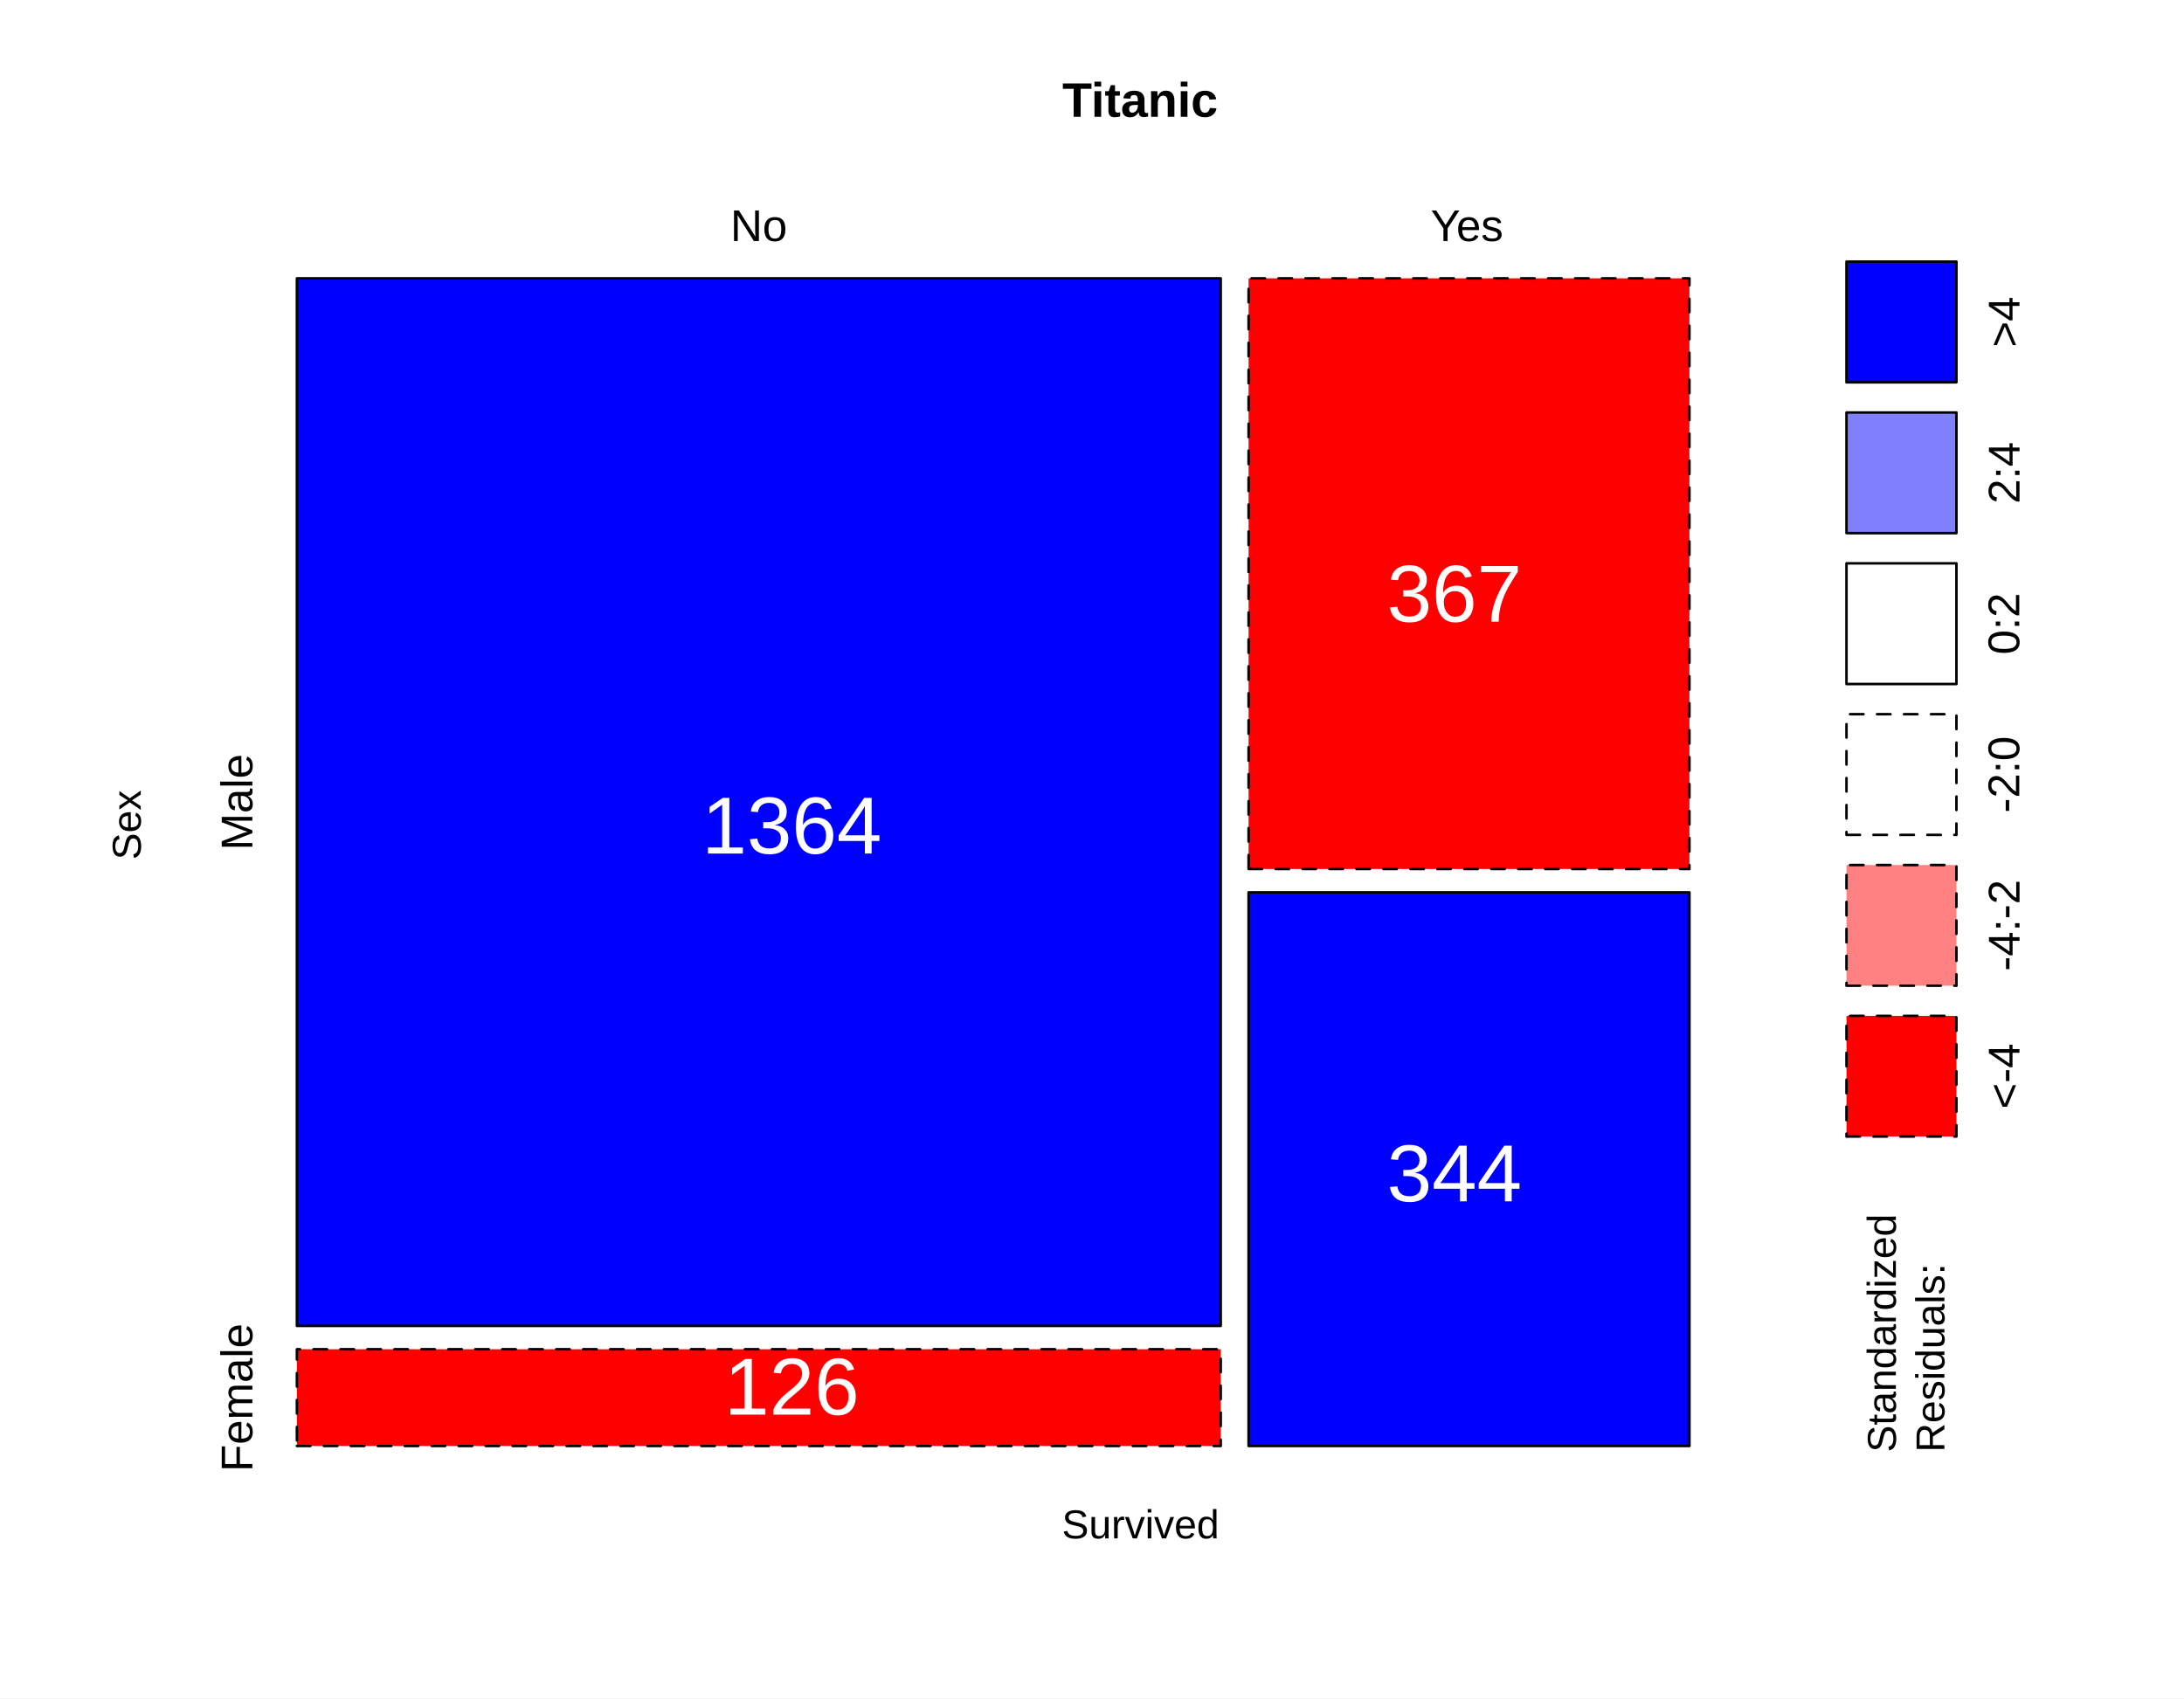
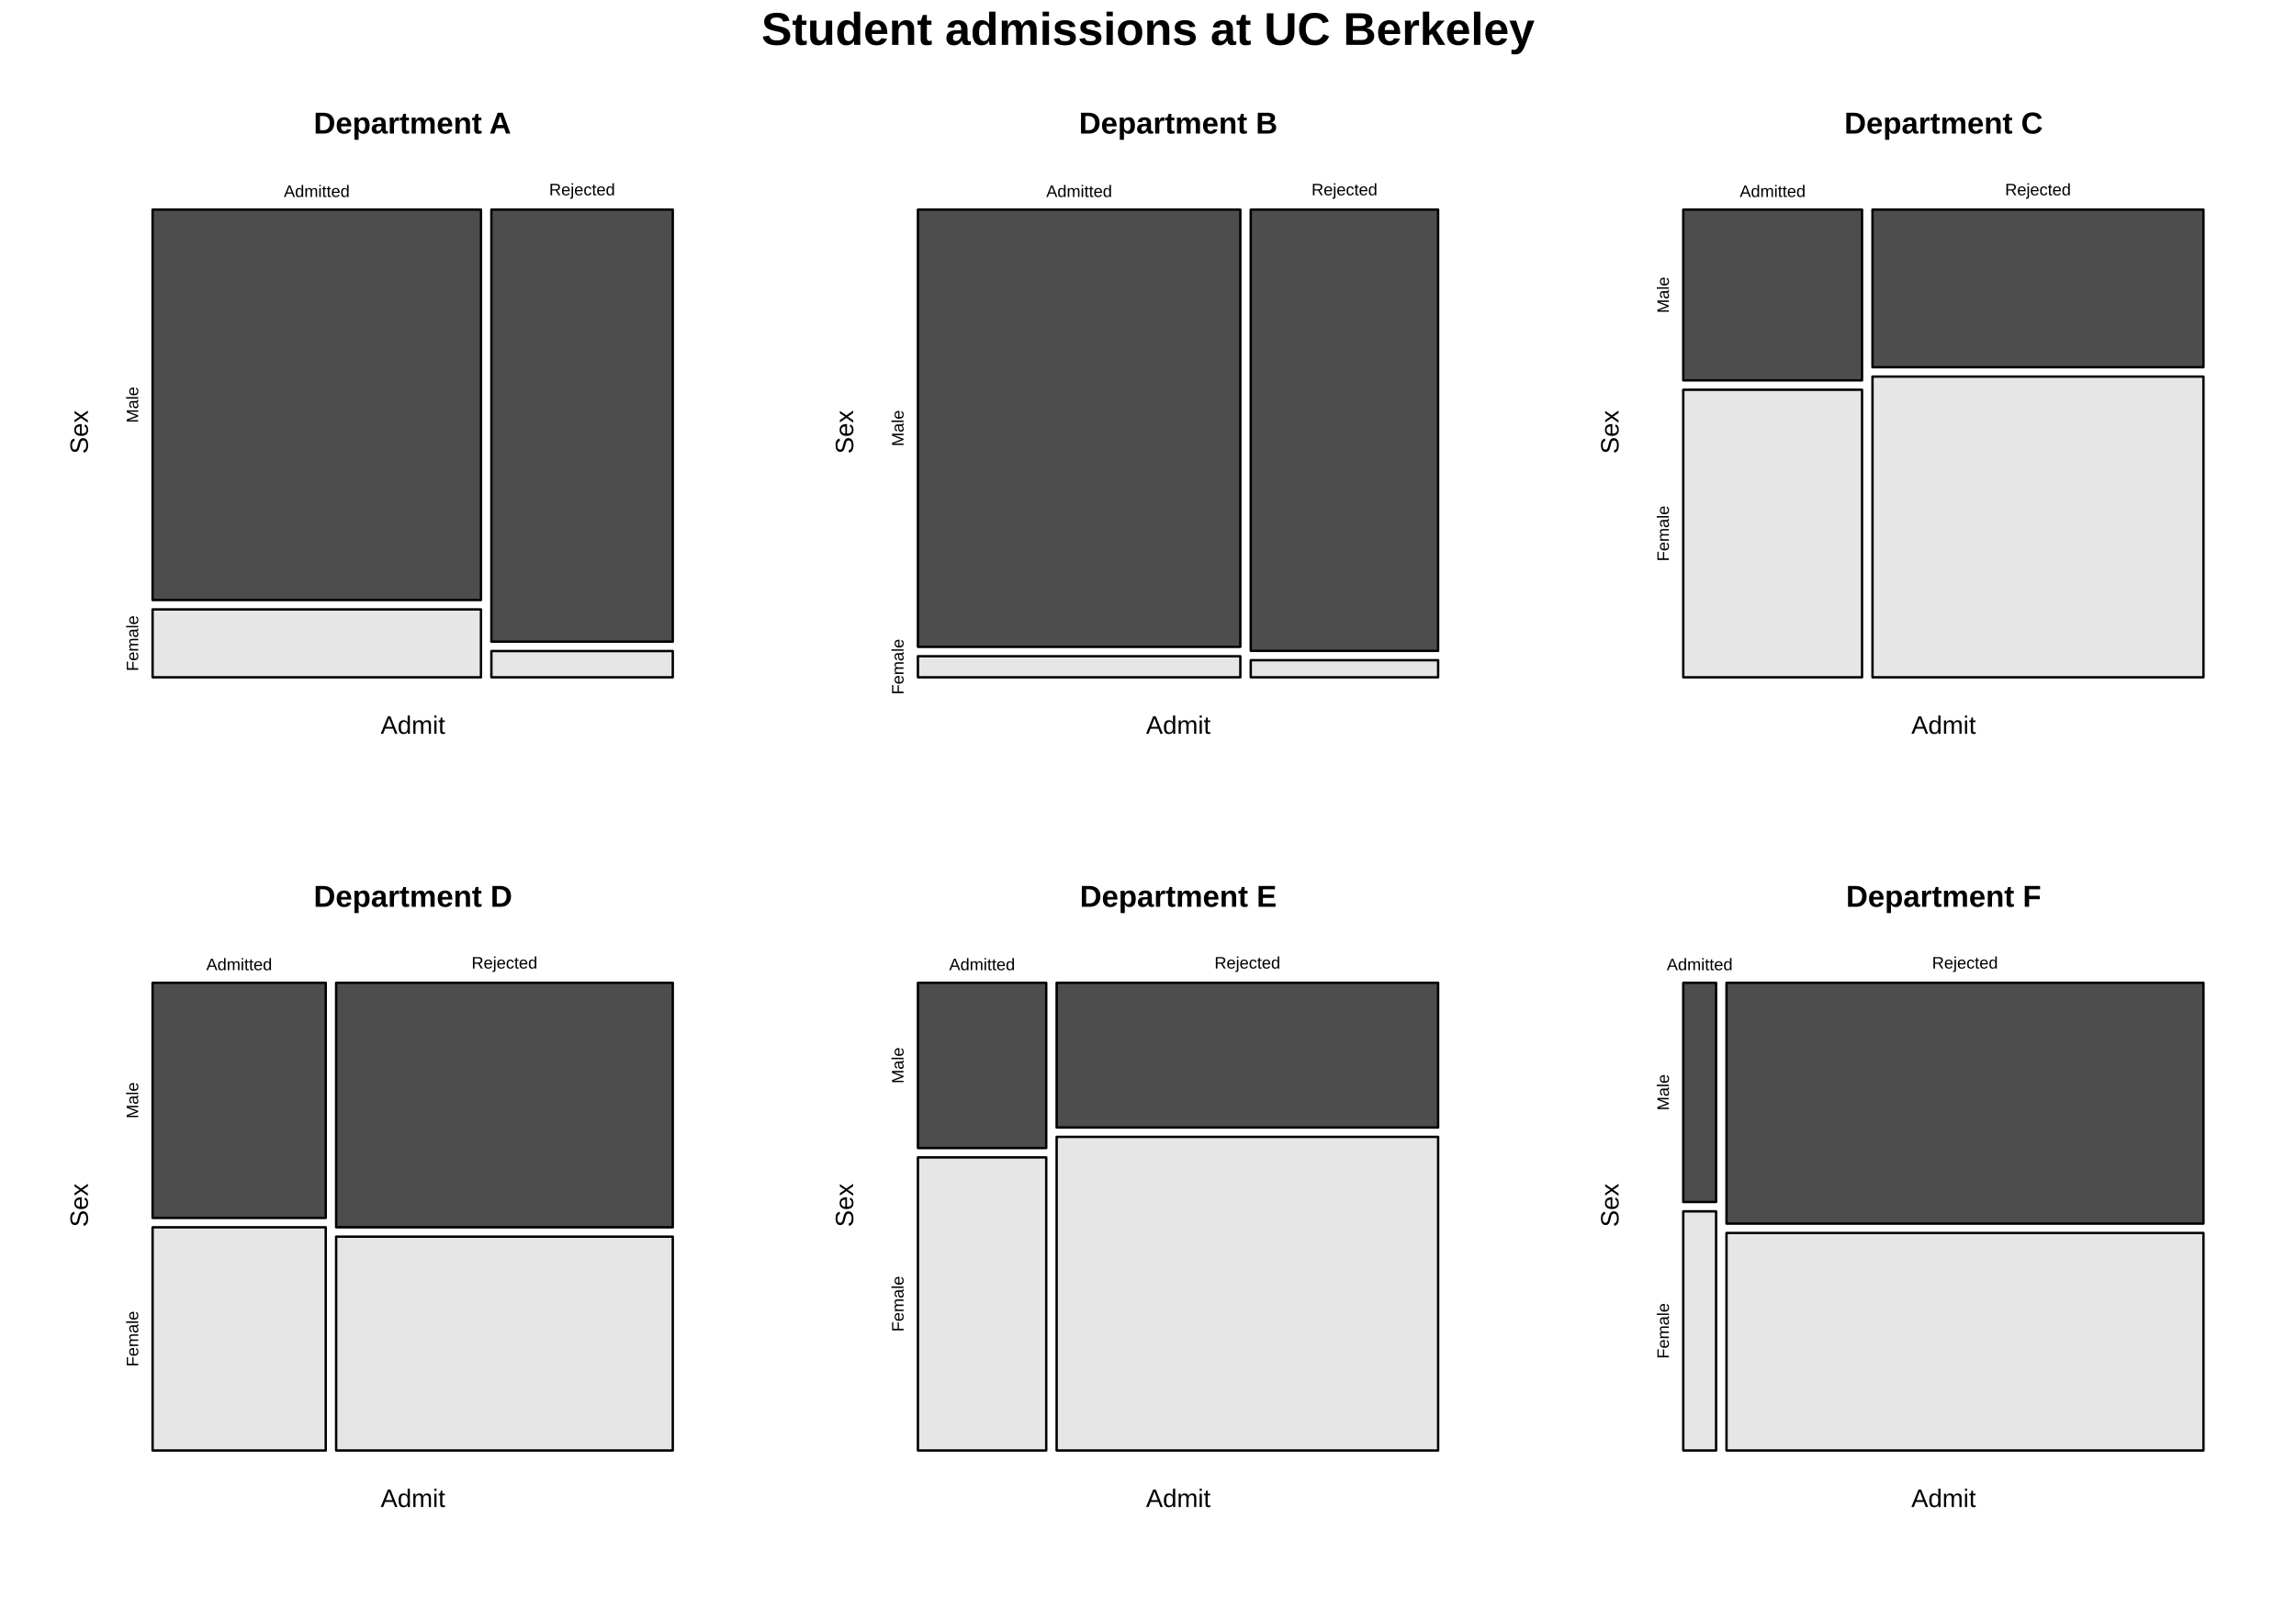
- <svg xmlns="http://www.w3.org/2000/svg" viewBox="0 0 648.00 504.00">
+ <svg xmlns="http://www.w3.org/2000/svg" viewBox="0 0 720.00 504.00">
  <defs>
    <style type="text/css">
    line, polyline, polygon, path, rect, circle {
      fill: none;
      stroke: #000000;
      stroke-linecap: round;
      stroke-linejoin: round;
      stroke-miterlimit: 10.00;
    }
  </style>
  </defs>
  <rect width="100%" height="100%" style="stroke: none; fill: #FFFFFF;" />
  <defs>
-     <clipPath id="cpNTkuMDR8NjE3Ljc2fDQzMC41Nnw1OS4wNA==">
-       <rect x="59.04" y="59.04" width="558.72" height="371.52" />
-     </clipPath>
-   </defs>
-   <g clip-path="url(#cpNTkuMDR8NjE3Ljc2fDQzMC41Nnw1OS4wNA==)">
-     <text transform="translate(562.51,430.93) rotate(-90)" style="font-size: 12.00px; font-family: Arial;" textLength="70.72px" lengthAdjust="spacingAndGlyphs">Standardized</text>
-   </g>
-   <g clip-path="url(#cpNTkuMDR8NjE3Ljc2fDQzMC41Nnw1OS4wNA==)">
-     <text transform="translate(576.91,430.93) rotate(-90)" style="font-size: 12.00px; font-family: Arial;" textLength="56.03px" lengthAdjust="spacingAndGlyphs">Residuals:</text>
-   </g>
-   <polygon points="547.86,337.25 580.48,337.25 580.48,301.44 547.86,301.44 " style="stroke-width: 0.75; stroke-dasharray: 4.00,4.00; fill: #FF0000;" clip-path="url(#cpNTkuMDR8NjE3Ljc2fDQzMC41Nnw1OS4wNA==)" />
-   <polygon points="547.86,292.49 580.48,292.49 580.48,256.68 547.86,256.68 " style="stroke-width: 0.75; stroke-dasharray: 4.00,4.00; fill: #FF8080;" clip-path="url(#cpNTkuMDR8NjE3Ljc2fDQzMC41Nnw1OS4wNA==)" />
-   <polygon points="547.86,247.73 580.48,247.73 580.48,211.92 547.86,211.92 " style="stroke-width: 0.75; stroke-dasharray: 4.00,4.00; fill: #FFFFFF;" clip-path="url(#cpNTkuMDR8NjE3Ljc2fDQzMC41Nnw1OS4wNA==)" />
-   <polygon points="547.86,202.97 580.48,202.97 580.48,167.16 547.86,167.16 " style="stroke-width: 0.75; fill: #FFFFFF;" clip-path="url(#cpNTkuMDR8NjE3Ljc2fDQzMC41Nnw1OS4wNA==)" />
-   <polygon points="547.86,158.20 580.48,158.20 580.48,122.40 547.86,122.40 " style="stroke-width: 0.75; fill: #8080FF;" clip-path="url(#cpNTkuMDR8NjE3Ljc2fDQzMC41Nnw1OS4wNA==)" />
-   <polygon points="547.86,113.44 580.48,113.44 580.48,77.63 547.86,77.63 " style="stroke-width: 0.75; fill: #0000FF;" clip-path="url(#cpNTkuMDR8NjE3Ljc2fDQzMC41Nnw1OS4wNA==)" />
-   <defs>
-     <clipPath id="cpMC4wMHw2NDguMDB8NTA0LjAwfDAuMDA=">
-       <rect x="0.00" y="0.00" width="648.00" height="504.00" />
-     </clipPath>
-   </defs>
-   <g clip-path="url(#cpMC4wMHw2NDguMDB8NTA0LjAwfDAuMDA=)">
-     <text transform="translate(599.18,329.07) rotate(-90)" style="font-size: 13.20px; font-family: Arial;" textLength="19.45px" lengthAdjust="spacingAndGlyphs">&lt;-4</text>
-   </g>
-   <g clip-path="url(#cpMC4wMHw2NDguMDB8NTA0LjAwfDAuMDA=)">
-     <text transform="translate(599.20,288.15) rotate(-90)" style="font-size: 13.20px; font-family: Arial;" textLength="27.14px" lengthAdjust="spacingAndGlyphs">-4:-2</text>
-   </g>
-   <g clip-path="url(#cpMC4wMHw2NDguMDB8NTA0LjAwfDAuMDA=)">
-     <text transform="translate(599.12,241.20) rotate(-90)" style="font-size: 13.20px; font-family: Arial;" textLength="22.75px" lengthAdjust="spacingAndGlyphs">-2:0</text>
-   </g>
-   <g clip-path="url(#cpMC4wMHw2NDguMDB8NTA0LjAwfDAuMDA=)">
-     <text transform="translate(599.12,194.24) rotate(-90)" style="font-size: 13.20px; font-family: Arial;" textLength="18.35px" lengthAdjust="spacingAndGlyphs">0:2</text>
-   </g>
-   <g clip-path="url(#cpMC4wMHw2NDguMDB8NTA0LjAwfDAuMDA=)">
-     <text transform="translate(599.20,149.48) rotate(-90)" style="font-size: 13.20px; font-family: Arial;" textLength="18.35px" lengthAdjust="spacingAndGlyphs">2:4</text>
-   </g>
-   <g clip-path="url(#cpMC4wMHw2NDguMDB8NTA0LjAwfDAuMDA=)">
-     <text transform="translate(599.18,103.06) rotate(-90)" style="font-size: 13.20px; font-family: Arial;" textLength="15.05px" lengthAdjust="spacingAndGlyphs">&gt;4</text>
-   </g>
-   <g clip-path="url(#cpMC4wMHw2NDguMDB8NTA0LjAwfDAuMDA=)">
-     <text x="315.20" y="34.67" style="font-size: 14.40px; font-weight: bold; font-family: Arial;" textLength="46.41px" lengthAdjust="spacingAndGlyphs">Titanic</text>
-   </g>
-   <g clip-path="url(#cpMC4wMHw2NDguMDB8NTA0LjAwfDAuMDA=)">
-     <text x="315.06" y="456.48" style="font-size: 12.00px; font-family: Arial;" textLength="46.69px" lengthAdjust="spacingAndGlyphs">Survived</text>
-   </g>
-   <g clip-path="url(#cpMC4wMHw2NDguMDB8NTA0LjAwfDAuMDA=)">
-     <text transform="translate(41.76,255.14) rotate(-90)" style="font-size: 12.00px; font-family: Arial;" textLength="20.68px" lengthAdjust="spacingAndGlyphs">Sex</text>
-   </g>
-   <g clip-path="url(#cpMC4wMHw2NDguMDB8NTA0LjAwfDAuMDA=)">
-     <text x="216.71" y="71.53" style="font-size: 13.20px; font-family: Arial;" textLength="16.87px" lengthAdjust="spacingAndGlyphs">No</text>
-   </g>
-   <g clip-path="url(#cpMC4wMHw2NDguMDB8NTA0LjAwfDAuMDA=)">
-     <text x="424.49" y="71.53" style="font-size: 13.20px; font-family: Arial;" textLength="22.75px" lengthAdjust="spacingAndGlyphs">Yes</text>
-   </g>
-   <g clip-path="url(#cpMC4wMHw2NDguMDB8NTA0LjAwfDAuMDA=)">
-     <text transform="translate(74.87,252.32) rotate(-90)" style="font-size: 13.20px; font-family: Arial;" textLength="28.61px" lengthAdjust="spacingAndGlyphs">Male</text>
-   </g>
-   <g clip-path="url(#cpMC4wMHw2NDguMDB8NTA0LjAwfDAuMDA=)">
-     <text transform="translate(74.87,436.72) rotate(-90)" style="font-size: 13.20px; font-family: Arial;" textLength="44.02px" lengthAdjust="spacingAndGlyphs">Female</text>
-   </g>
-   <defs>
-     <clipPath id="cpNTkuMDR8NjE3Ljc2fDQzMC41Nnw1OS4wNA==">
-       <rect x="59.04" y="59.04" width="558.72" height="371.52" />
-     </clipPath>
-   </defs>
-   <polygon points="88.09,393.43 362.20,393.43 362.20,82.59 88.09,82.59 " style="stroke-width: 0.75; fill: #0000FF;" clip-path="url(#cpNTkuMDR8NjE3Ljc2fDQzMC41Nnw1OS4wNA==)" />
-   <polygon points="88.09,429.07 362.20,429.07 362.20,400.36 88.09,400.36 " style="stroke-width: 0.75; stroke-dasharray: 4.00,4.00; fill: #FF0000;" clip-path="url(#cpNTkuMDR8NjE3Ljc2fDQzMC41Nnw1OS4wNA==)" />
-   <polygon points="370.46,257.86 501.26,257.86 501.26,82.59 370.46,82.59 " style="stroke-width: 0.75; stroke-dasharray: 4.00,4.00; fill: #FF0000;" clip-path="url(#cpNTkuMDR8NjE3Ljc2fDQzMC41Nnw1OS4wNA==)" />
-   <polygon points="370.46,429.07 501.26,429.07 501.26,264.79 370.46,264.79 " style="stroke-width: 0.75; fill: #0000FF;" clip-path="url(#cpNTkuMDR8NjE3Ljc2fDQzMC41Nnw1OS4wNA==)" />
-   <g clip-path="url(#cpNTkuMDR8NjE3Ljc2fDQzMC41Nnw1OS4wNA==)">
-     <text x="208.24" y="253.27" style="font-size: 24.00px; fill: #FFFFFF; font-family: Arial;" textLength="53.39px" lengthAdjust="spacingAndGlyphs">1364</text>
-   </g>
-   <g clip-path="url(#cpNTkuMDR8NjE3Ljc2fDQzMC41Nnw1OS4wNA==)">
-     <text x="411.50" y="184.47" style="font-size: 24.00px; fill: #FFFFFF; font-family: Arial;" textLength="40.04px" lengthAdjust="spacingAndGlyphs">367</text>
-   </g>
-   <g clip-path="url(#cpNTkuMDR8NjE3Ljc2fDQzMC41Nnw1OS4wNA==)">
-     <text x="214.91" y="419.77" style="font-size: 24.00px; fill: #FFFFFF; font-family: Arial;" textLength="40.04px" lengthAdjust="spacingAndGlyphs">126</text>
-   </g>
-   <g clip-path="url(#cpNTkuMDR8NjE3Ljc2fDQzMC41Nnw1OS4wNA==)">
-     <text x="411.50" y="356.47" style="font-size: 24.00px; fill: #FFFFFF; font-family: Arial;" textLength="40.04px" lengthAdjust="spacingAndGlyphs">344</text>
+     <clipPath id="cpMC4wMHwyNDAuMDB8MjYxLjUwfDE5LjAx">
+       <rect x="0.00" y="19.01" width="240.00" height="242.50" />
+     </clipPath>
+   </defs>
+   <g clip-path="url(#cpMC4wMHwyNDAuMDB8MjYxLjUwfDE5LjAx)">
+     <text x="98.35" y="41.89" style="font-size: 9.50px; font-weight: bold; font-family: Arial;" textLength="62.31px" lengthAdjust="spacingAndGlyphs">Department A</text>
+   </g>
+   <g clip-path="url(#cpMC4wMHwyNDAuMDB8MjYxLjUwfDE5LjAx)">
+     <text x="119.38" y="230.14" style="font-size: 7.92px; font-family: Arial;" textLength="20.24px" lengthAdjust="spacingAndGlyphs">Admit</text>
+   </g>
+   <g clip-path="url(#cpMC4wMHwyNDAuMDB8MjYxLjUwfDE5LjAx)">
+     <text transform="translate(27.56,142.33) rotate(-90)" style="font-size: 7.92px; font-family: Arial;" textLength="13.65px" lengthAdjust="spacingAndGlyphs">Sex</text>
+   </g>
+   <defs>
+     <clipPath id="cpMC4wMHw3MjAuMDB8NTA0LjAwfDAuMDA=">
+       <rect x="0.00" y="0.00" width="720.00" height="504.00" />
+     </clipPath>
+   </defs>
+   <g clip-path="url(#cpMC4wMHw3MjAuMDB8NTA0LjAwfDAuMDA=)">
+     <text x="89.02" y="61.78" style="font-size: 5.23px; font-family: Arial;" textLength="20.63px" lengthAdjust="spacingAndGlyphs">Admitted</text>
+   </g>
+   <g clip-path="url(#cpMC4wMHw3MjAuMDB8NTA0LjAwfDAuMDA=)">
+     <text x="172.22" y="61.26" style="font-size: 5.23px; font-family: Arial;" textLength="20.63px" lengthAdjust="spacingAndGlyphs">Rejected</text>
+   </g>
+   <g clip-path="url(#cpMC4wMHw3MjAuMDB8NTA0LjAwfDAuMDA=)">
+     <text transform="translate(43.34,132.63) rotate(-90)" style="font-size: 5.23px; font-family: Arial;" textLength="11.33px" lengthAdjust="spacingAndGlyphs">Male</text>
+   </g>
+   <g clip-path="url(#cpMC4wMHw3MjAuMDB8NTA0LjAwfDAuMDA=)">
+     <text transform="translate(43.34,210.48) rotate(-90)" style="font-size: 5.23px; font-family: Arial;" textLength="17.43px" lengthAdjust="spacingAndGlyphs">Female</text>
+   </g>
+   <defs>
+     <clipPath id="cpMzguOTd8MjIwLjA0fDIxMy4wM3w1Ny45Nw==">
+       <rect x="38.97" y="57.97" width="181.08" height="155.06" />
+     </clipPath>
+   </defs>
+   <polygon points="47.85,188.19 150.83,188.19 150.83,65.74 47.85,65.74 " style="stroke-width: 0.75; fill: #4D4D4D;" clip-path="url(#cpMzguOTd8MjIwLjA0fDIxMy4wM3w1Ny45Nw==)" />
+   <polygon points="47.85,212.41 150.83,212.41 150.83,191.13 47.85,191.13 " style="stroke-width: 0.75; fill: #E6E6E6;" clip-path="url(#cpMzguOTd8MjIwLjA0fDIxMy4wM3w1Ny45Nw==)" />
+   <polygon points="154.09,201.25 210.98,201.25 210.98,65.74 154.09,65.74 " style="stroke-width: 0.75; fill: #4D4D4D;" clip-path="url(#cpMzguOTd8MjIwLjA0fDIxMy4wM3w1Ny45Nw==)" />
+   <polygon points="154.09,212.41 210.98,212.41 210.98,204.19 154.09,204.19 " style="stroke-width: 0.75; fill: #E6E6E6;" clip-path="url(#cpMzguOTd8MjIwLjA0fDIxMy4wM3w1Ny45Nw==)" />
+   <defs>
+     <clipPath id="cpMjc4Ljk3fDQ2MC4wNHwyMTMuMDN8NTcuOTc=">
+       <rect x="278.97" y="57.97" width="181.08" height="155.06" />
+     </clipPath>
+   </defs>
+   <defs>
+     <clipPath id="cpMjQwLjAwfDQ4MC4wMHwyNjEuNTB8MTkuMDE=">
+       <rect x="240.00" y="19.01" width="240.00" height="242.50" />
+     </clipPath>
+   </defs>
+   <g clip-path="url(#cpMjQwLjAwfDQ4MC4wMHwyNjEuNTB8MTkuMDE=)">
+     <text x="338.35" y="41.89" style="font-size: 9.50px; font-weight: bold; font-family: Arial;" textLength="62.31px" lengthAdjust="spacingAndGlyphs">Department B</text>
+   </g>
+   <g clip-path="url(#cpMjQwLjAwfDQ4MC4wMHwyNjEuNTB8MTkuMDE=)">
+     <text x="359.38" y="230.14" style="font-size: 7.92px; font-family: Arial;" textLength="20.24px" lengthAdjust="spacingAndGlyphs">Admit</text>
+   </g>
+   <g clip-path="url(#cpMjQwLjAwfDQ4MC4wMHwyNjEuNTB8MTkuMDE=)">
+     <text transform="translate(267.56,142.33) rotate(-90)" style="font-size: 7.92px; font-family: Arial;" textLength="13.65px" lengthAdjust="spacingAndGlyphs">Sex</text>
+   </g>
+   <defs>
+     <clipPath id="cpMC4wMHw3MjAuMDB8NTA0LjAwfDAuMDA=">
+       <rect x="0.00" y="0.00" width="720.00" height="504.00" />
+     </clipPath>
+   </defs>
+   <g clip-path="url(#cpMC4wMHw3MjAuMDB8NTA0LjAwfDAuMDA=)">
+     <text x="328.09" y="61.78" style="font-size: 5.23px; font-family: Arial;" textLength="20.63px" lengthAdjust="spacingAndGlyphs">Admitted</text>
+   </g>
+   <g clip-path="url(#cpMC4wMHw3MjAuMDB8NTA0LjAwfDAuMDA=)">
+     <text x="411.29" y="61.26" style="font-size: 5.23px; font-family: Arial;" textLength="20.63px" lengthAdjust="spacingAndGlyphs">Rejected</text>
+   </g>
+   <g clip-path="url(#cpMC4wMHw3MjAuMDB8NTA0LjAwfDAuMDA=)">
+     <text transform="translate(283.34,139.97) rotate(-90)" style="font-size: 5.23px; font-family: Arial;" textLength="11.33px" lengthAdjust="spacingAndGlyphs">Male</text>
+   </g>
+   <g clip-path="url(#cpMC4wMHw3MjAuMDB8NTA0LjAwfDAuMDA=)">
+     <text transform="translate(283.34,217.83) rotate(-90)" style="font-size: 5.23px; font-family: Arial;" textLength="17.43px" lengthAdjust="spacingAndGlyphs">Female</text>
+   </g>
+   <defs>
+     <clipPath id="cpMjc4Ljk3fDQ2MC4wNHwyMTMuMDN8NTcuOTc=">
+       <rect x="278.97" y="57.97" width="181.08" height="155.06" />
+     </clipPath>
+   </defs>
+   <polygon points="287.85,202.87 388.96,202.87 388.96,65.74 287.85,65.74 " style="stroke-width: 0.75; fill: #4D4D4D;" clip-path="url(#cpMjc4Ljk3fDQ2MC4wNHwyMTMuMDN8NTcuOTc=)" />
+   <polygon points="287.85,212.41 388.96,212.41 388.96,205.81 287.85,205.81 " style="stroke-width: 0.75; fill: #E6E6E6;" clip-path="url(#cpMjc4Ljk3fDQ2MC4wNHwyMTMuMDN8NTcuOTc=)" />
+   <polygon points="392.22,204.13 450.98,204.13 450.98,65.74 392.22,65.74 " style="stroke-width: 0.75; fill: #4D4D4D;" clip-path="url(#cpMjc4Ljk3fDQ2MC4wNHwyMTMuMDN8NTcuOTc=)" />
+   <polygon points="392.22,212.41 450.98,212.41 450.98,207.06 392.22,207.06 " style="stroke-width: 0.75; fill: #E6E6E6;" clip-path="url(#cpMjc4Ljk3fDQ2MC4wNHwyMTMuMDN8NTcuOTc=)" />
+   <defs>
+     <clipPath id="cpNTE4Ljk3fDcwMC4wNHwyMTMuMDN8NTcuOTc=">
+       <rect x="518.97" y="57.97" width="181.08" height="155.06" />
+     </clipPath>
+   </defs>
+   <defs>
+     <clipPath id="cpNDgwLjAwfDcyMC4wMHwyNjEuNTB8MTkuMDE=">
+       <rect x="480.00" y="19.01" width="240.00" height="242.50" />
+     </clipPath>
+   </defs>
+   <g clip-path="url(#cpNDgwLjAwfDcyMC4wMHwyNjEuNTB8MTkuMDE=)">
+     <text x="578.35" y="41.89" style="font-size: 9.50px; font-weight: bold; font-family: Arial;" textLength="62.31px" lengthAdjust="spacingAndGlyphs">Department C</text>
+   </g>
+   <g clip-path="url(#cpNDgwLjAwfDcyMC4wMHwyNjEuNTB8MTkuMDE=)">
+     <text x="599.38" y="230.14" style="font-size: 7.92px; font-family: Arial;" textLength="20.24px" lengthAdjust="spacingAndGlyphs">Admit</text>
+   </g>
+   <g clip-path="url(#cpNDgwLjAwfDcyMC4wMHwyNjEuNTB8MTkuMDE=)">
+     <text transform="translate(507.56,142.33) rotate(-90)" style="font-size: 7.92px; font-family: Arial;" textLength="13.65px" lengthAdjust="spacingAndGlyphs">Sex</text>
+   </g>
+   <defs>
+     <clipPath id="cpMC4wMHw3MjAuMDB8NTA0LjAwfDAuMDA=">
+       <rect x="0.00" y="0.00" width="720.00" height="504.00" />
+     </clipPath>
+   </defs>
+   <g clip-path="url(#cpMC4wMHw3MjAuMDB8NTA0LjAwfDAuMDA=)">
+     <text x="545.57" y="61.78" style="font-size: 5.23px; font-family: Arial;" textLength="20.63px" lengthAdjust="spacingAndGlyphs">Admitted</text>
+   </g>
+   <g clip-path="url(#cpMC4wMHw3MjAuMDB8NTA0LjAwfDAuMDA=)">
+     <text x="628.77" y="61.26" style="font-size: 5.23px; font-family: Arial;" textLength="20.63px" lengthAdjust="spacingAndGlyphs">Rejected</text>
+   </g>
+   <g clip-path="url(#cpMC4wMHw3MjAuMDB8NTA0LjAwfDAuMDA=)">
+     <text transform="translate(523.34,98.18) rotate(-90)" style="font-size: 5.23px; font-family: Arial;" textLength="11.33px" lengthAdjust="spacingAndGlyphs">Male</text>
+   </g>
+   <g clip-path="url(#cpMC4wMHw3MjAuMDB8NTA0LjAwfDAuMDA=)">
+     <text transform="translate(523.34,176.04) rotate(-90)" style="font-size: 5.23px; font-family: Arial;" textLength="17.43px" lengthAdjust="spacingAndGlyphs">Female</text>
+   </g>
+   <defs>
+     <clipPath id="cpNTE4Ljk3fDcwMC4wNHwyMTMuMDN8NTcuOTc=">
+       <rect x="518.97" y="57.97" width="181.08" height="155.06" />
+     </clipPath>
+   </defs>
+   <polygon points="527.85,119.30 583.92,119.30 583.92,65.74 527.85,65.74 " style="stroke-width: 0.75; fill: #4D4D4D;" clip-path="url(#cpNTE4Ljk3fDcwMC4wNHwyMTMuMDN8NTcuOTc=)" />
+   <polygon points="527.85,212.41 583.92,212.41 583.92,122.24 527.85,122.24 " style="stroke-width: 0.75; fill: #E6E6E6;" clip-path="url(#cpNTE4Ljk3fDcwMC4wNHwyMTMuMDN8NTcuOTc=)" />
+   <polygon points="587.19,115.18 690.98,115.18 690.98,65.74 587.19,65.74 " style="stroke-width: 0.75; fill: #4D4D4D;" clip-path="url(#cpNTE4Ljk3fDcwMC4wNHwyMTMuMDN8NTcuOTc=)" />
+   <polygon points="587.19,212.41 690.98,212.41 690.98,118.11 587.19,118.11 " style="stroke-width: 0.75; fill: #E6E6E6;" clip-path="url(#cpNTE4Ljk3fDcwMC4wNHwyMTMuMDN8NTcuOTc=)" />
+   <defs>
+     <clipPath id="cpMzguOTd8MjIwLjA0fDQ1NS41M3wzMDAuNDc=">
+       <rect x="38.97" y="300.47" width="181.08" height="155.06" />
+     </clipPath>
+   </defs>
+   <defs>
+     <clipPath id="cpMC4wMHwyNDAuMDB8NTA0LjAwfDI2MS41MA==">
+       <rect x="0.00" y="261.50" width="240.00" height="242.50" />
+     </clipPath>
+   </defs>
+   <g clip-path="url(#cpMC4wMHwyNDAuMDB8NTA0LjAwfDI2MS41MA==)">
+     <text x="98.35" y="284.39" style="font-size: 9.50px; font-weight: bold; font-family: Arial;" textLength="62.31px" lengthAdjust="spacingAndGlyphs">Department D</text>
+   </g>
+   <g clip-path="url(#cpMC4wMHwyNDAuMDB8NTA0LjAwfDI2MS41MA==)">
+     <text x="119.38" y="472.64" style="font-size: 7.92px; font-family: Arial;" textLength="20.24px" lengthAdjust="spacingAndGlyphs">Admit</text>
+   </g>
+   <g clip-path="url(#cpMC4wMHwyNDAuMDB8NTA0LjAwfDI2MS41MA==)">
+     <text transform="translate(27.56,384.82) rotate(-90)" style="font-size: 7.92px; font-family: Arial;" textLength="13.65px" lengthAdjust="spacingAndGlyphs">Sex</text>
+   </g>
+   <defs>
+     <clipPath id="cpMC4wMHw3MjAuMDB8NTA0LjAwfDAuMDA=">
+       <rect x="0.00" y="0.00" width="720.00" height="504.00" />
+     </clipPath>
+   </defs>
+   <g clip-path="url(#cpMC4wMHw3MjAuMDB8NTA0LjAwfDAuMDA=)">
+     <text x="64.68" y="304.28" style="font-size: 5.23px; font-family: Arial;" textLength="20.63px" lengthAdjust="spacingAndGlyphs">Admitted</text>
+   </g>
+   <g clip-path="url(#cpMC4wMHw3MjAuMDB8NTA0LjAwfDAuMDA=)">
+     <text x="147.88" y="303.76" style="font-size: 5.23px; font-family: Arial;" textLength="20.63px" lengthAdjust="spacingAndGlyphs">Rejected</text>
+   </g>
+   <g clip-path="url(#cpMC4wMHw3MjAuMDB8NTA0LjAwfDAuMDA=)">
+     <text transform="translate(43.34,350.77) rotate(-90)" style="font-size: 5.23px; font-family: Arial;" textLength="11.33px" lengthAdjust="spacingAndGlyphs">Male</text>
+   </g>
+   <g clip-path="url(#cpMC4wMHw3MjAuMDB8NTA0LjAwfDAuMDA=)">
+     <text transform="translate(43.34,428.62) rotate(-90)" style="font-size: 5.23px; font-family: Arial;" textLength="17.43px" lengthAdjust="spacingAndGlyphs">Female</text>
+   </g>
+   <defs>
+     <clipPath id="cpMzguOTd8MjIwLjA0fDQ1NS41M3wzMDAuNDc=">
+       <rect x="38.97" y="300.47" width="181.08" height="155.06" />
+     </clipPath>
+   </defs>
+   <polygon points="47.85,381.97 102.15,381.97 102.15,308.23 47.85,308.23 " style="stroke-width: 0.75; fill: #4D4D4D;" clip-path="url(#cpMzguOTd8MjIwLjA0fDQ1NS41M3wzMDAuNDc=)" />
+   <polygon points="47.85,454.91 102.15,454.91 102.15,384.91 47.85,384.91 " style="stroke-width: 0.75; fill: #E6E6E6;" clip-path="url(#cpMzguOTd8MjIwLjA0fDQ1NS41M3wzMDAuNDc=)" />
+   <polygon points="105.41,384.91 210.98,384.91 210.98,308.23 105.41,308.23 " style="stroke-width: 0.75; fill: #4D4D4D;" clip-path="url(#cpMzguOTd8MjIwLjA0fDQ1NS41M3wzMDAuNDc=)" />
+   <polygon points="105.41,454.91 210.98,454.91 210.98,387.85 105.41,387.85 " style="stroke-width: 0.75; fill: #E6E6E6;" clip-path="url(#cpMzguOTd8MjIwLjA0fDQ1NS41M3wzMDAuNDc=)" />
+   <defs>
+     <clipPath id="cpMjc4Ljk3fDQ2MC4wNHw0NTUuNTN8MzAwLjQ3">
+       <rect x="278.97" y="300.47" width="181.08" height="155.06" />
+     </clipPath>
+   </defs>
+   <defs>
+     <clipPath id="cpMjQwLjAwfDQ4MC4wMHw1MDQuMDB8MjYxLjUw">
+       <rect x="240.00" y="261.50" width="240.00" height="242.50" />
+     </clipPath>
+   </defs>
+   <g clip-path="url(#cpMjQwLjAwfDQ4MC4wMHw1MDQuMDB8MjYxLjUw)">
+     <text x="338.61" y="284.39" style="font-size: 9.50px; font-weight: bold; font-family: Arial;" textLength="61.79px" lengthAdjust="spacingAndGlyphs">Department E</text>
+   </g>
+   <g clip-path="url(#cpMjQwLjAwfDQ4MC4wMHw1MDQuMDB8MjYxLjUw)">
+     <text x="359.38" y="472.64" style="font-size: 7.92px; font-family: Arial;" textLength="20.24px" lengthAdjust="spacingAndGlyphs">Admit</text>
+   </g>
+   <g clip-path="url(#cpMjQwLjAwfDQ4MC4wMHw1MDQuMDB8MjYxLjUw)">
+     <text transform="translate(267.56,384.82) rotate(-90)" style="font-size: 7.92px; font-family: Arial;" textLength="13.65px" lengthAdjust="spacingAndGlyphs">Sex</text>
+   </g>
+   <defs>
+     <clipPath id="cpMC4wMHw3MjAuMDB8NTA0LjAwfDAuMDA=">
+       <rect x="0.00" y="0.00" width="720.00" height="504.00" />
+     </clipPath>
+   </defs>
+   <g clip-path="url(#cpMC4wMHw3MjAuMDB8NTA0LjAwfDAuMDA=)">
+     <text x="297.65" y="304.28" style="font-size: 5.23px; font-family: Arial;" textLength="20.63px" lengthAdjust="spacingAndGlyphs">Admitted</text>
+   </g>
+   <g clip-path="url(#cpMC4wMHw3MjAuMDB8NTA0LjAwfDAuMDA=)">
+     <text x="380.85" y="303.76" style="font-size: 5.23px; font-family: Arial;" textLength="20.63px" lengthAdjust="spacingAndGlyphs">Rejected</text>
+   </g>
+   <g clip-path="url(#cpMC4wMHw3MjAuMDB8NTA0LjAwfDAuMDA=)">
+     <text transform="translate(283.34,339.81) rotate(-90)" style="font-size: 5.23px; font-family: Arial;" textLength="11.33px" lengthAdjust="spacingAndGlyphs">Male</text>
+   </g>
+   <g clip-path="url(#cpMC4wMHw3MjAuMDB8NTA0LjAwfDAuMDA=)">
+     <text transform="translate(283.34,417.66) rotate(-90)" style="font-size: 5.23px; font-family: Arial;" textLength="17.43px" lengthAdjust="spacingAndGlyphs">Female</text>
+   </g>
+   <defs>
+     <clipPath id="cpMjc4Ljk3fDQ2MC4wNHw0NTUuNTN8MzAwLjQ3">
+       <rect x="278.97" y="300.47" width="181.08" height="155.06" />
+     </clipPath>
+   </defs>
+   <polygon points="287.85,360.06 328.09,360.06 328.09,308.23 287.85,308.23 " style="stroke-width: 0.75; fill: #4D4D4D;" clip-path="url(#cpMjc4Ljk3fDQ2MC4wNHw0NTUuNTN8MzAwLjQ3)" />
+   <polygon points="287.85,454.91 328.09,454.91 328.09,362.99 287.85,362.99 " style="stroke-width: 0.75; fill: #E6E6E6;" clip-path="url(#cpMjc4Ljk3fDQ2MC4wNHw0NTUuNTN8MzAwLjQ3)" />
+   <polygon points="331.35,353.62 450.98,353.62 450.98,308.23 331.35,308.23 " style="stroke-width: 0.75; fill: #4D4D4D;" clip-path="url(#cpMjc4Ljk3fDQ2MC4wNHw0NTUuNTN8MzAwLjQ3)" />
+   <polygon points="331.35,454.91 450.98,454.91 450.98,356.56 331.35,356.56 " style="stroke-width: 0.75; fill: #E6E6E6;" clip-path="url(#cpMjc4Ljk3fDQ2MC4wNHw0NTUuNTN8MzAwLjQ3)" />
+   <defs>
+     <clipPath id="cpNTE4Ljk3fDcwMC4wNHw0NTUuNTN8MzAwLjQ3">
+       <rect x="518.97" y="300.47" width="181.08" height="155.06" />
+     </clipPath>
+   </defs>
+   <defs>
+     <clipPath id="cpNDgwLjAwfDcyMC4wMHw1MDQuMDB8MjYxLjUw">
+       <rect x="480.00" y="261.50" width="240.00" height="242.50" />
+     </clipPath>
+   </defs>
+   <g clip-path="url(#cpNDgwLjAwfDcyMC4wMHw1MDQuMDB8MjYxLjUw)">
+     <text x="578.88" y="284.39" style="font-size: 9.50px; font-weight: bold; font-family: Arial;" textLength="61.26px" lengthAdjust="spacingAndGlyphs">Department F</text>
+   </g>
+   <g clip-path="url(#cpNDgwLjAwfDcyMC4wMHw1MDQuMDB8MjYxLjUw)">
+     <text x="599.38" y="472.64" style="font-size: 7.92px; font-family: Arial;" textLength="20.24px" lengthAdjust="spacingAndGlyphs">Admit</text>
+   </g>
+   <g clip-path="url(#cpNDgwLjAwfDcyMC4wMHw1MDQuMDB8MjYxLjUw)">
+     <text transform="translate(507.56,384.82) rotate(-90)" style="font-size: 7.92px; font-family: Arial;" textLength="13.65px" lengthAdjust="spacingAndGlyphs">Sex</text>
+   </g>
+   <defs>
+     <clipPath id="cpMC4wMHw3MjAuMDB8NTA0LjAwfDAuMDA=">
+       <rect x="0.00" y="0.00" width="720.00" height="504.00" />
+     </clipPath>
+   </defs>
+   <g clip-path="url(#cpMC4wMHw3MjAuMDB8NTA0LjAwfDAuMDA=)">
+     <text x="522.68" y="304.28" style="font-size: 5.23px; font-family: Arial;" textLength="20.63px" lengthAdjust="spacingAndGlyphs">Admitted</text>
+   </g>
+   <g clip-path="url(#cpMC4wMHw3MjAuMDB8NTA0LjAwfDAuMDA=)">
+     <text x="605.88" y="303.76" style="font-size: 5.23px; font-family: Arial;" textLength="20.63px" lengthAdjust="spacingAndGlyphs">Rejected</text>
+   </g>
+   <g clip-path="url(#cpMC4wMHw3MjAuMDB8NTA0LjAwfDAuMDA=)">
+     <text transform="translate(523.34,348.27) rotate(-90)" style="font-size: 5.23px; font-family: Arial;" textLength="11.33px" lengthAdjust="spacingAndGlyphs">Male</text>
+   </g>
+   <g clip-path="url(#cpMC4wMHw3MjAuMDB8NTA0LjAwfDAuMDA=)">
+     <text transform="translate(523.34,426.13) rotate(-90)" style="font-size: 5.23px; font-family: Arial;" textLength="17.43px" lengthAdjust="spacingAndGlyphs">Female</text>
+   </g>
+   <defs>
+     <clipPath id="cpNTE4Ljk3fDcwMC4wNHw0NTUuNTN8MzAwLjQ3">
+       <rect x="518.97" y="300.47" width="181.08" height="155.06" />
+     </clipPath>
+   </defs>
+   <polygon points="527.85,376.98 538.15,376.98 538.15,308.23 527.85,308.23 " style="stroke-width: 0.75; fill: #4D4D4D;" clip-path="url(#cpNTE4Ljk3fDcwMC4wNHw0NTUuNTN8MzAwLjQ3)" />
+   <polygon points="527.85,454.91 538.15,454.91 538.15,379.91 527.85,379.91 " style="stroke-width: 0.75; fill: #E6E6E6;" clip-path="url(#cpNTE4Ljk3fDcwMC4wNHw0NTUuNTN8MzAwLjQ3)" />
+   <polygon points="541.41,383.76 690.98,383.76 690.98,308.23 541.41,308.23 " style="stroke-width: 0.75; fill: #4D4D4D;" clip-path="url(#cpNTE4Ljk3fDcwMC4wNHw0NTUuNTN8MzAwLjQ3)" />
+   <polygon points="541.41,454.91 690.98,454.91 690.98,386.69 541.41,386.69 " style="stroke-width: 0.75; fill: #E6E6E6;" clip-path="url(#cpNTE4Ljk3fDcwMC4wNHw0NTUuNTN8MzAwLjQ3)" />
+   <defs>
+     <clipPath id="cpMC4wMHw3MjAuMDB8NTA0LjAwfDAuMDA=">
+       <rect x="0.00" y="0.00" width="720.00" height="504.00" />
+     </clipPath>
+   </defs>
+   <g clip-path="url(#cpMC4wMHw3MjAuMDB8NTA0LjAwfDAuMDA=)">
+     <text x="238.76" y="14.08" style="font-size: 14.40px; font-weight: bold; font-family: Arial;" textLength="242.47px" lengthAdjust="spacingAndGlyphs">Student admissions at UC Berkeley</text>
  </g>
</svg>
